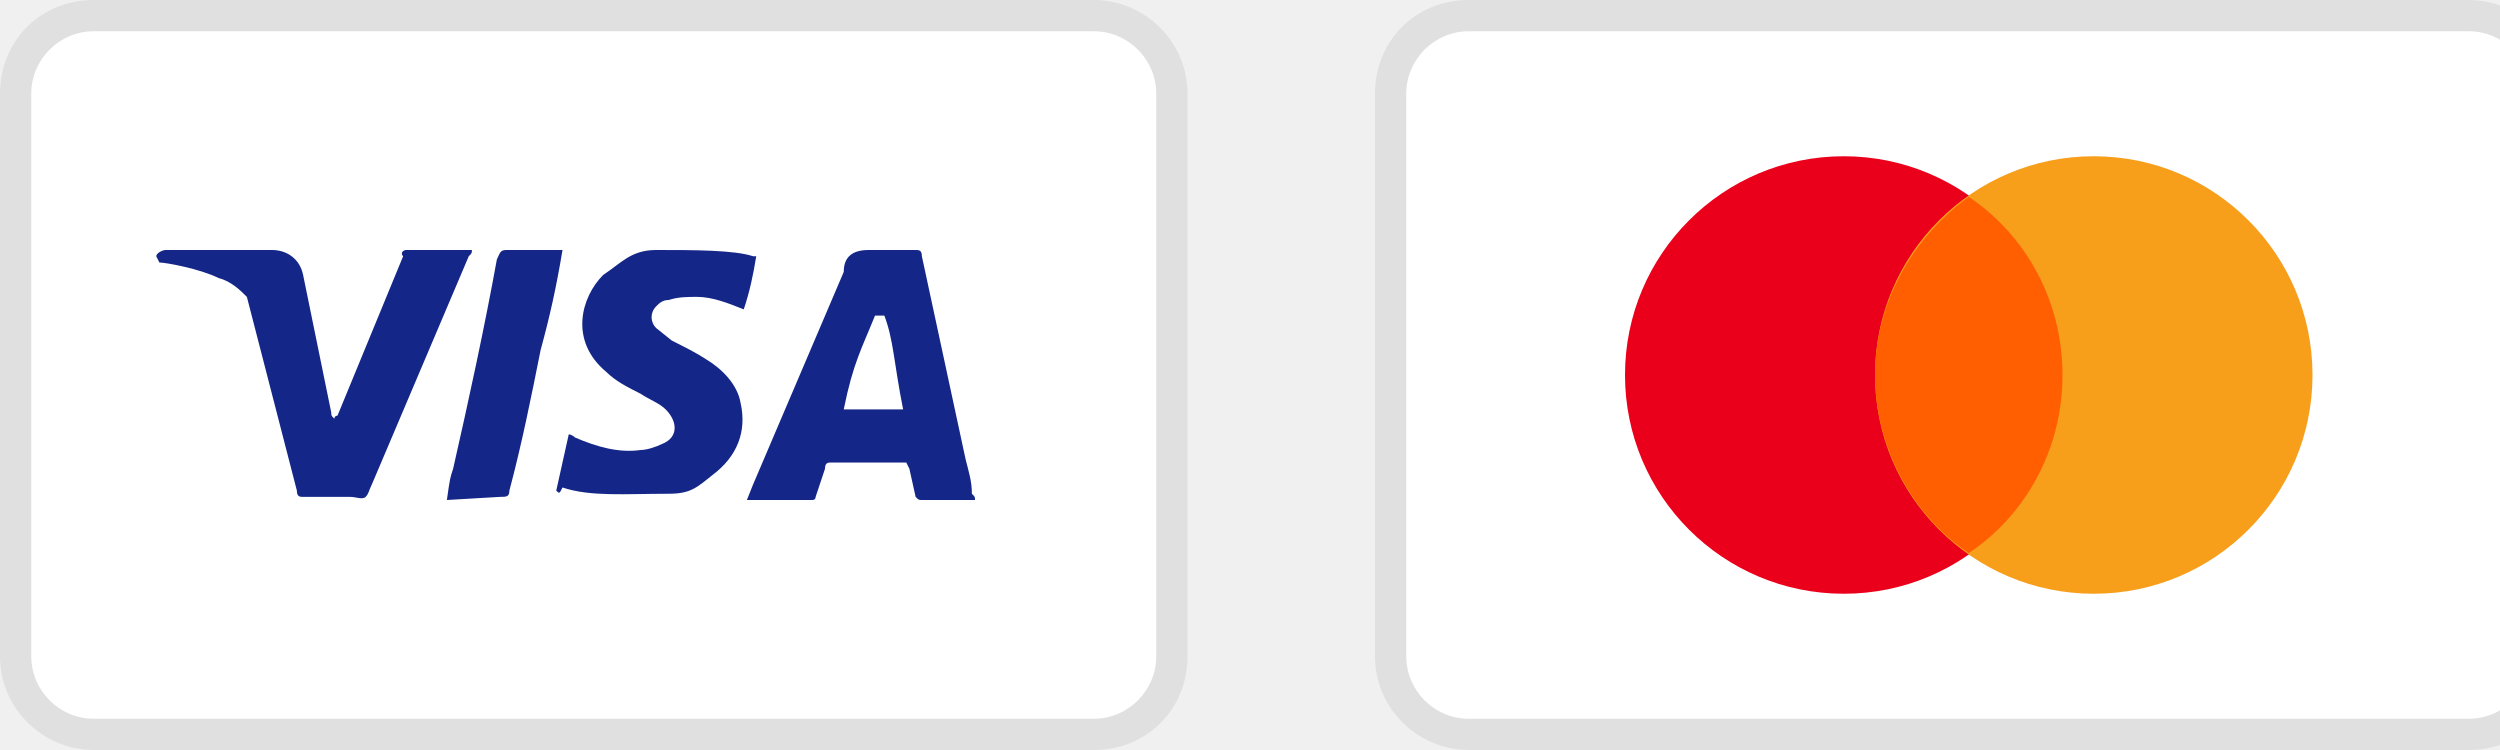
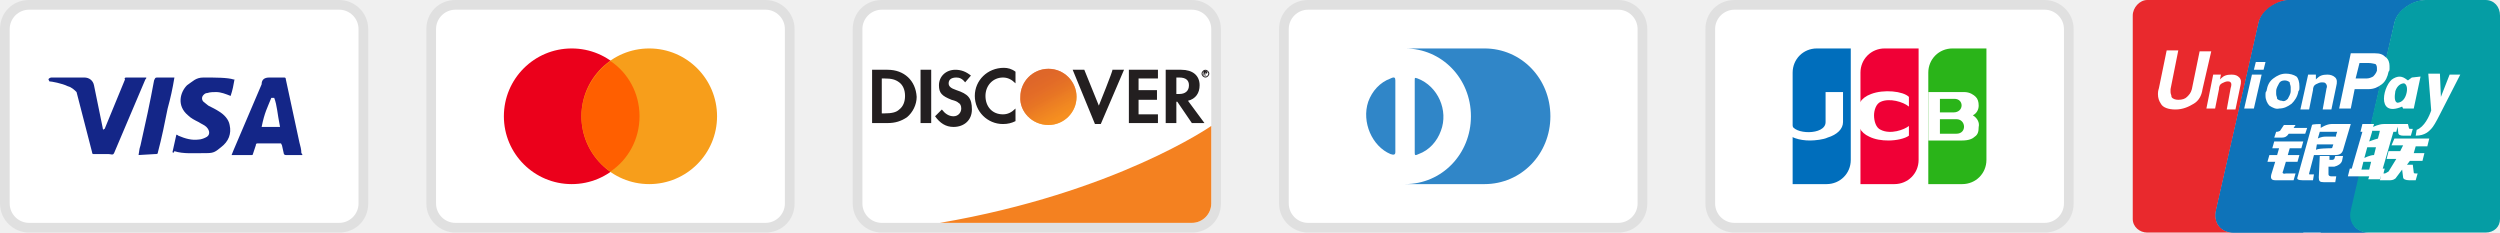
- <svg xmlns="http://www.w3.org/2000/svg" xml:space="preserve" x="0" y="0" style="enable-background:new 0 0 80 24" version="1.1" viewBox="0 0 80 24">
+ <svg xmlns="http://www.w3.org/2000/svg" xml:space="preserve" id="Layer_1" x="0" y="0" style="enable-background:new 0 0 258 24" version="1.1" viewBox="0 0 258 24">
  <style>.st0{opacity:7.000000e-02;enable-background:new}.st1{fill:#fff}.st6{fill:#231f20}</style>
  <path d="M35 0H3C1.3 0 0 1.3 0 3v18c0 1.7 1.4 3 3 3h32c1.7 0 3-1.3 3-3V3c0-1.7-1.4-3-3-3z" class="st0" />
  <path d="M35 1c1.1 0 2 .9 2 2v18c0 1.1-.9 2-2 2H3c-1.1 0-2-.9-2-2V3c0-1.1.9-2 2-2h32" class="st1" />
  <path d="M28.3 10.1H28c-.4 1-.7 1.5-1 3h1.9c-.3-1.5-.3-2.2-.6-3zm2.9 5.9h-1.7c-.1 0-.1 0-.2-.1l-.2-.9-.1-.2h-2.4c-.1 0-.2 0-.2.2l-.3.9c0 .1-.1.1-.1.1h-2.1l.2-.5L27 8.7c0-.5.3-.7.8-.7h1.5c.1 0 .2 0 .2.2l1.4 6.5c.1.4.2.7.2 1.1.1.1.1.1.1.2zm-13.4-.3.4-1.8c.1 0 .2.1.2.1.7.3 1.4.5 2.1.4.2 0 .5-.1.7-.2.5-.2.5-.7.1-1.1-.2-.2-.5-.3-.8-.5-.4-.2-.8-.4-1.1-.7-1.2-1-.8-2.4-.1-3.1.6-.4.9-.8 1.7-.8 1.2 0 2.5 0 3.1.2h.1c-.1.6-.2 1.1-.4 1.7-.5-.2-1-.4-1.5-.4-.3 0-.6 0-.9.1-.2 0-.3.1-.4.2-.2.2-.2.5 0 .7l.5.4c.4.2.8.4 1.1.6.5.3 1 .8 1.1 1.4.2.9-.1 1.7-.9 2.3-.5.4-.7.6-1.4.6-1.4 0-2.5.1-3.4-.2-.1.2-.1.2-.2.1zm-3.5.3c.1-.7.1-.7.2-1 .5-2.2 1-4.5 1.4-6.7.1-.2.1-.3.3-.3H18c-.2 1.2-.4 2.1-.7 3.2-.3 1.5-.6 3-1 4.5 0 .2-.1.2-.3.2M5 8.2c0-.1.2-.2.3-.2h3.4c.5 0 .9.3 1 .8l.9 4.4c0 .1 0 .1.1.2 0-.1.1-.1.1-.1l2.1-5.1c-.1-.1 0-.2.1-.2h2.1c0 .1 0 .1-.1.2l-3.1 7.3c-.1.2-.1.3-.2.4-.1.1-.3 0-.5 0H9.7c-.1 0-.2 0-.2-.2L7.9 9.5c-.2-.2-.5-.5-.9-.6-.6-.3-1.7-.5-1.9-.5L5 8.2z" style="fill:#142688" />
  <path d="M79 0H47c-1.7 0-3 1.3-3 3v18c0 1.7 1.4 3 3 3h32c1.7 0 3-1.3 3-3V3c0-1.7-1.4-3-3-3z" class="st0" />
  <path d="M79 1c1.1 0 2 .9 2 2v18c0 1.1-.9 2-2 2H47c-1.1 0-2-.9-2-2V3c0-1.1.9-2 2-2h32" class="st1" />
  <circle cx="59" cy="12" r="7" style="fill:#eb001b" />
  <circle cx="67" cy="12" r="7" style="fill:#f79e1b" />
  <path d="M66 12c0-2.4-1.2-4.5-3-5.7-1.8 1.3-3 3.4-3 5.7s1.2 4.5 3 5.7c1.8-1.2 3-3.3 3-5.7z" style="fill:#ff5f00" />
+   <path d="M123 0H91c-1.7 0-3 1.3-3 3v18c0 1.7 1.4 3 3 3h32c1.7 0 3-1.3 3-3V3c0-1.7-1.4-3-3-3z" class="st0" />
+   <path d="M123 1c1.1 0 2 .9 2 2v18c0 1.1-.9 2-2 2H91c-1.1 0-2-.9-2-2V3c0-1.1.9-2 2-2h32z" class="st1" />
+   <path d="M91.6 7.2H90v5.5h1.6c.8 0 1.4-.2 2-.6.6-.5 1-1.3 1-2.1-.1-1.7-1.3-2.8-3-2.8zm1.2 4.1c-.3.3-.8.4-1.5.4H91V8.1h.3c.7 0 1.1.1 1.5.4.4.3.6.8.6 1.4s-.2 1.1-.6 1.4zM95 7.2h1.1v5.5H95V7.2zm3.7 2.1c-.6-.2-.8-.4-.8-.7 0-.4.3-.6.8-.6.3 0 .6.1.9.5l.6-.7c-.5-.4-1-.6-1.6-.6-1 0-1.7.7-1.7 1.6 0 .8.3 1.1 1.3 1.5.4.1.6.2.7.3.2.1.3.3.3.6 0 .4-.3.8-.8.8s-.9-.3-1.2-.7l-.7.7c.5.7 1.1 1.1 1.9 1.1 1.1 0 1.9-.7 1.9-1.8 0-1.2-.4-1.6-1.6-2zm1.9.6c0 1.6 1.3 2.9 2.9 2.9.5 0 .9-.1 1.3-.3v-1.3c-.4.4-.8.6-1.3.6-1.1 0-1.8-.8-1.8-1.9 0-1.1.8-1.9 1.8-1.9.5 0 .9.2 1.3.6V7.4c-.4-.3-.8-.4-1.2-.4-1.7 0-3 1.3-3 2.9zm12.8 1-1.5-3.7h-1.2l2.3 5.6h.6l2.4-5.6h-1.2c.1 0-1.4 3.7-1.4 3.7zm3.1 1.8h3v-.9h-2v-1.5h1.9v-1h-1.9V8.1h2v-.9h-3v5.5zm7.3-3.9c0-1-.7-1.6-1.9-1.6h-1.6v5.5h1.1v-2.2h.1l1.5 2.2h1.3l-1.7-2.3c.8-.2 1.2-.8 1.2-1.6zm-2.1.9h-.3V8h.3c.7 0 1 .3 1 .8 0 .6-.4.9-1 .9z" class="st6" />
+   <linearGradient id="SVGID_1_" x1="33.658" x2="31.633" y1="13.726" y2="16.897" gradientTransform="matrix(1 0 0 -1 76 26)" gradientUnits="userSpaceOnUse">
+     <stop offset="0" style="stop-color:#f89f20" />
+     <stop offset=".25" style="stop-color:#f79a20" />
+     <stop offset=".533" style="stop-color:#f68d20" />
+     <stop offset=".62" style="stop-color:#f58720" />
+     <stop offset=".723" style="stop-color:#f48120" />
+     <stop offset="1" style="stop-color:#f37521" />
+   </linearGradient>
+   <path d="M108.2 12.9c1.6 0 2.9-1.3 2.9-2.9 0-1.6-1.3-2.9-2.9-2.9-1.6 0-2.9 1.3-2.9 2.9-.1 1.5 1.2 2.9 2.9 2.9z" style="fill:url(#SVGID_1_)" />
+   <linearGradient id="SVGID_00000179624638990268844900000013053530393499921844_" x1="33.339" x2="30.378" y1="13.768" y2="19.554" gradientTransform="matrix(1 0 0 -1 76 26)" gradientUnits="userSpaceOnUse">
+     <stop offset="0" style="stop-color:#f58720" />
+     <stop offset=".359" style="stop-color:#e16f27" />
+     <stop offset=".703" style="stop-color:#d4602c" />
+     <stop offset=".982" style="stop-color:#d05b2e" />
+   </linearGradient>
+   <path d="M108.2 12.9c1.6 0 2.9-1.3 2.9-2.9 0-1.6-1.3-2.9-2.9-2.9-1.6 0-2.9 1.3-2.9 2.9-.1 1.5 1.2 2.9 2.9 2.9z" style="opacity:.65;fill:url(#SVGID_00000179624638990268844900000013053530393499921844_);enable-background:new" />
+   <path d="M124.6 7.5c0-.1-.1-.2-.2-.2h-.2v.5h.1v-.2l.1.2h.1l-.2-.2c.2 0 .3 0 .3-.1zm-.2.1v-.1c0-.1.1 0 0 .1.1 0 0 0 0 0z" class="st6" />
+   <path d="M124.4 7.2c-.2 0-.4.2-.4.4s.2.4.4.4.4-.2.4-.4-.2-.4-.4-.4zm0 .7c-.2 0-.3-.2-.3-.3 0-.2.2-.3.3-.3.2 0 .3.2.3.3s-.1.3-.3.3z" class="st6" />
+   <path d="M125 13s-9.9 6.9-28 10h26c1.1 0 2-.9 2-2v-8z" style="fill:#f48120" />
+   <path d="M167 0h-32c-1.7 0-3 1.3-3 3v18c0 1.7 1.4 3 3 3h32c1.7 0 3-1.3 3-3V3c0-1.7-1.4-3-3-3z" class="st0" />
+   <path d="M167 1c1.1 0 2 .9 2 2v18c0 1.1-.9 2-2 2h-32c-1.1 0-2-.9-2-2V3c0-1.1.9-2 2-2h32" class="st1" />
+   <path d="M144 12v3.7c0 .3-.2.3-.5.2-1.9-.8-3-3.3-2.3-5.4.4-1.1 1.2-2 2.3-2.4.4-.2.5-.1.5.2V12zm2 0V8.3c0-.3 0-.3.3-.2 2.1.8 3.2 3.3 2.4 5.4-.4 1.1-1.2 2-2.3 2.4-.4.2-.4.1-.4-.2V12zm7.2-7H145c3.8 0 6.8 3.1 6.8 7s-3 7-6.8 7h8.2c3.8 0 6.8-3.1 6.8-7s-3-7-6.8-7z" style="fill:#3086c8" />
+   <path d="M220 21.8v.7-.7zM237.7 0v24h-7.2c-1.3 0-2.1-1-1.8-2.3l4.4-19.4C233.4 1 235 0 236.3 0h1.4zm12.6 0c-1.3 0-2.9 1-3.2 2.3l-4.5 19.4c-.3 1.3.5 2.3 1.8 2.3h-4.9V0h10.8z" style="fill:#005b9a" />
+   <path d="M236.3 0c-1.3 0-2.9 1.1-3.2 2.3l-4.4 19.4c-.3 1.3.5 2.3 1.8 2.3h-8.9c-.8 0-1.5-.6-1.5-1.4v-21c0-.8.7-1.6 1.5-1.6h14.7z" style="fill:#e9292d" />
+   <path d="M250.3 0c-1.3 0-2.9 1.1-3.2 2.3l-4.4 19.4c-.3 1.3.5 2.3 1.8 2.3H230h.5c-1.3 0-2.1-1-1.8-2.3l4.4-19.4C233.4 1 235 0 236.3 0h14z" style="fill:#0e73b9" />
+   <path d="M258 1.6v21c0 .8-.6 1.4-1.5 1.4h-12.1c-1.3 0-2.1-1.1-1.8-2.3l4.5-19.4C247.4 1 249 0 250.3 0h6.2c.9 0 1.5.7 1.5 1.6z" style="fill:#059da4" />
+   <path d="M234.9 13.6h.1c.1 0 .3-.1.3-.1l.4-.6h1.2l-.2.3h1.4l-.2.6h-1.7c-.2.3-.4.4-.7.4h-.8l.2-.6m-.2 1h3l-.2.7h-1.2l-.2.7h1.2l-.2.7h-1.2l-.3 1c-.1.1 0 .3.3.2h1l-.2.7h-1.9c-.4 0-.5-.2-.4-.6l.4-1.3h-.8l.2-.7h.8l.2-.7h-.7l.2-.7zm4.8-1.8v.4s.6-.4 1.1-.4h2l-.8 2.7c-.1.3-.3.5-.8.5h-2.2l-.5 1.9c0 .1 0 .1.1.1h.4l-.1.6h-1.1c-.4 0-.6-.1-.5-.3l1.5-5.4c0-.1.9-.1.9-.1zm1.7.8h-1.8l-.2.7s.3-.2.8-.2h1.1c-.1 0 .1-.5.1-.5zm-.7 1.7c.1 0 .2 0 .2-.1l.1-.3h-1.7l-.1.6c0-.2 1.5-.2 1.5-.2zm-1.1.8h1v.4h.3c.1 0 .2-.1.2-.1l.1-.3h.8l-.1.5c-.1.3-.4.5-.8.6h-.6v.8c0 .1.1.2.3.2h.5l-.1.6h-1.2c-.4 0-.5-.1-.5-.5 0-.1.1-2.2.1-2.2zm4.2-2.5.2-.8h1.2l-.1.3s.6-.3 1.1-.3h1.5l-.2.8h-.3l-1.1 3.8h.2l-.2.8h-.2l-.1.3h-1.2l.1-.3h-2.2l.2-.8h.2l1.1-3.8h-.2m1.2 0-.3 1s.5-.2.9-.3c.1-.3.2-.8.2-.8h-.8zm-.5 1.6-.3 1.1s.6-.3 1-.3l.2-.8h-.9zm.2 2.3.2-.8h-.8l-.2.8h.8zm2.9-4.7h1.1l.1.4c0 .1.1.1.2.1h.2l-.2.7h-.8c-.3 0-.5-.1-.5-.3l-.1-.9zm-.3 1.5h3.6l-.2.8h-1.2l-.2.7h1.1l-.2.8h-1.3l-.3.4h.6l.1.8c0 .1.1.1.2.1h.2l-.2.7h-.7c-.3 0-.6-.1-.6-.3l-.1-.8-.6.8c-.1.2-.4.3-.6.3h-1.1l.2-.7h.3c.1 0 .2-.1.4-.2l.8-1.3h-1l.2-.8h1.2l.3-.6h-1.2l.3-.7zm-19.8-5.1c-.1.7-.4 1.2-.9 1.5-.5.3-1.1.6-1.9.6-.7 0-1.3-.2-1.5-.6-.2-.3-.3-.6-.3-1 0-.1 0-.3.1-.6l.8-3.9h1.2l-.8 4v.3c0 .2.1.3.1.5.1.2.4.3.7.3.4 0 .7-.1.9-.3s.4-.4.5-.8l.8-3.9h1.2l-.9 3.9m1.1-1.5h.8l-.1.5.1-.1c.3-.3.6-.4 1.1-.4.4 0 .6.1.8.3s.2.5.1.9l-.5 2.4h-.9l.4-2.2c.1-.3.1-.5 0-.6-.1-.1-.2-.1-.3-.1-.2 0-.4.1-.6.2s-.3.3-.3.6l-.4 2h-.9l.7-3.5m9.8 0h.8v.5l.1-.1c.3-.3.6-.4 1.1-.4.3 0 .6.1.8.3s.2.5.1.9l-.5 2.4h-.9l.4-2.2c.1-.2 0-.4-.1-.5-.1-.1-.2-.1-.4-.1s-.4.1-.6.2-.3.3-.3.6l-.4 2h-.9l.8-3.6m-5.8 0h1l-.8 3.5h-1l.8-3.5m.4-1.3h1l-.2.8h-1l.2-.8zm1.4 4.5c-.2-.2-.4-.6-.4-1v-.2c0-.1 0-.2.1-.3.1-.6.3-1 .7-1.3.4-.3.8-.5 1.3-.5.4 0 .8.1 1.1.3.2.2.3.6.3 1v.2c0 .1 0 .2-.1.3-.1.6-.4 1-.7 1.3-.4.3-.8.5-1.3.5-.3.1-.7-.1-1-.3m1.9-.7c.1-.2.3-.5.3-.8V9c0-.2-.1-.3-.1-.5-.1-.1-.3-.2-.5-.2-.3 0-.5.1-.6.3s-.3.5-.3.8v.3c0 .2.1.3.1.5.1.1.3.2.5.2.2.1.4 0 .6-.2m6.5-4.7h2.5c.5 0 .8.1 1.1.4.3.2.4.6.4.9v.3c0 .1 0 .2-.1.3-.1.5-.3 1-.7 1.3-.4.3-.8.5-1.4.5H243l-.4 2h-1.2l1.2-5.7m.5 2.6h1.1c.3 0 .5-.1.7-.2.1-.1.3-.3.4-.6V7c0-.2-.1-.4-.2-.4s-.3-.1-.7-.1h-.9l-.4 1.6zm8.7 3.7c-.4.8-.7 1.3-.9 1.5-.2.2-.6.7-1.6.7l.1-.6c.8-.3 1.3-1.4 1.5-2l-.3-3.8h1.2l.1 2.4.9-2.3h1.1l-2.1 4.1M248.9 8l-.4.3c-.4-.3-.8-.6-1.5-.2-1 .5-1.9 4.1.9 2.9l.1.2h1.1l.7-3.3-.9.1m-.6 1.8c-.2.6-.6.8-.9.8-.3-.1-.3-.6-.2-1.2.2-.6.6-.8.9-.8.3.1.4.6.2 1.2" class="st1" />
+   <path d="M211 0h-32c-1.7 0-3 1.3-3 3v18c0 1.7 1.4 3 3 3h32c1.7 0 3-1.3 3-3V3c0-1.7-1.4-3-3-3z" class="st0" />
+   <path d="M211 1c1.1 0 2 .9 2 2v18c0 1.1-.9 2-2 2h-32c-1.1 0-2-.9-2-2V3c0-1.1.9-2 2-2h32" class="st1" />
+   <path d="M187.5 5h3.5v11.5c0 1.4-1.1 2.5-2.5 2.5H185V7.5c0-1.4 1.1-2.5 2.5-2.5z" style="fill-rule:evenodd;clip-rule:evenodd;fill:#006ebc" />
+   <path d="M194.5 5h3.5v11.5c0 1.4-1.1 2.5-2.5 2.5H192V7.5c0-1.4 1.1-2.5 2.5-2.5z" style="fill-rule:evenodd;clip-rule:evenodd;fill:#f00036" />
+   <path d="M201.5 5h3.5v11.5c0 1.4-1.1 2.5-2.5 2.5H199V7.5c0-1.4 1.1-2.5 2.5-2.5z" style="fill-rule:evenodd;clip-rule:evenodd;fill:#2ab419" />
+   <path d="M186.8 14.5c-1.1 0-2.1-.3-2.7-1l.8-.7c.1 1.1 3.5 1.2 3.5-.2V9.5h1.8v3.1c0 .7-.6 1.3-1.6 1.6-.4.2-1.3.3-1.8.3zm8.1 0c-.7 0-1.4-.1-2-.4-.9-.4-1.3-1.2-1.3-2.2 0-1 .4-1.8 1.5-2.2 1.3-.5 3.3-.3 3.9.3v1c-.6-.5-2-.9-2.9-.5-.5.2-.7.9-.7 1.4 0 .6.2 1.3.7 1.5 1 .5 2.4 0 2.9-.4v1c-.4.3-1.3.5-2.1.5zm8.7-2.6c.4-.2.6-.6.6-1s-.1-.7-.3-.9c-.2-.2-.6-.5-1.2-.5H199v5h3.5c.7 0 1.1-.2 1.3-.4.3-.2.4-.5.4-1 .1-.4-.1-.9-.6-1.2zm-2-.3h-1.4v-1.4h1.5c1 0 1 1.4-.1 1.4zm.3 2.2h-1.7v-1.5h1.7c1 0 1.1 1.5 0 1.5z" class="st1" />
</svg>
